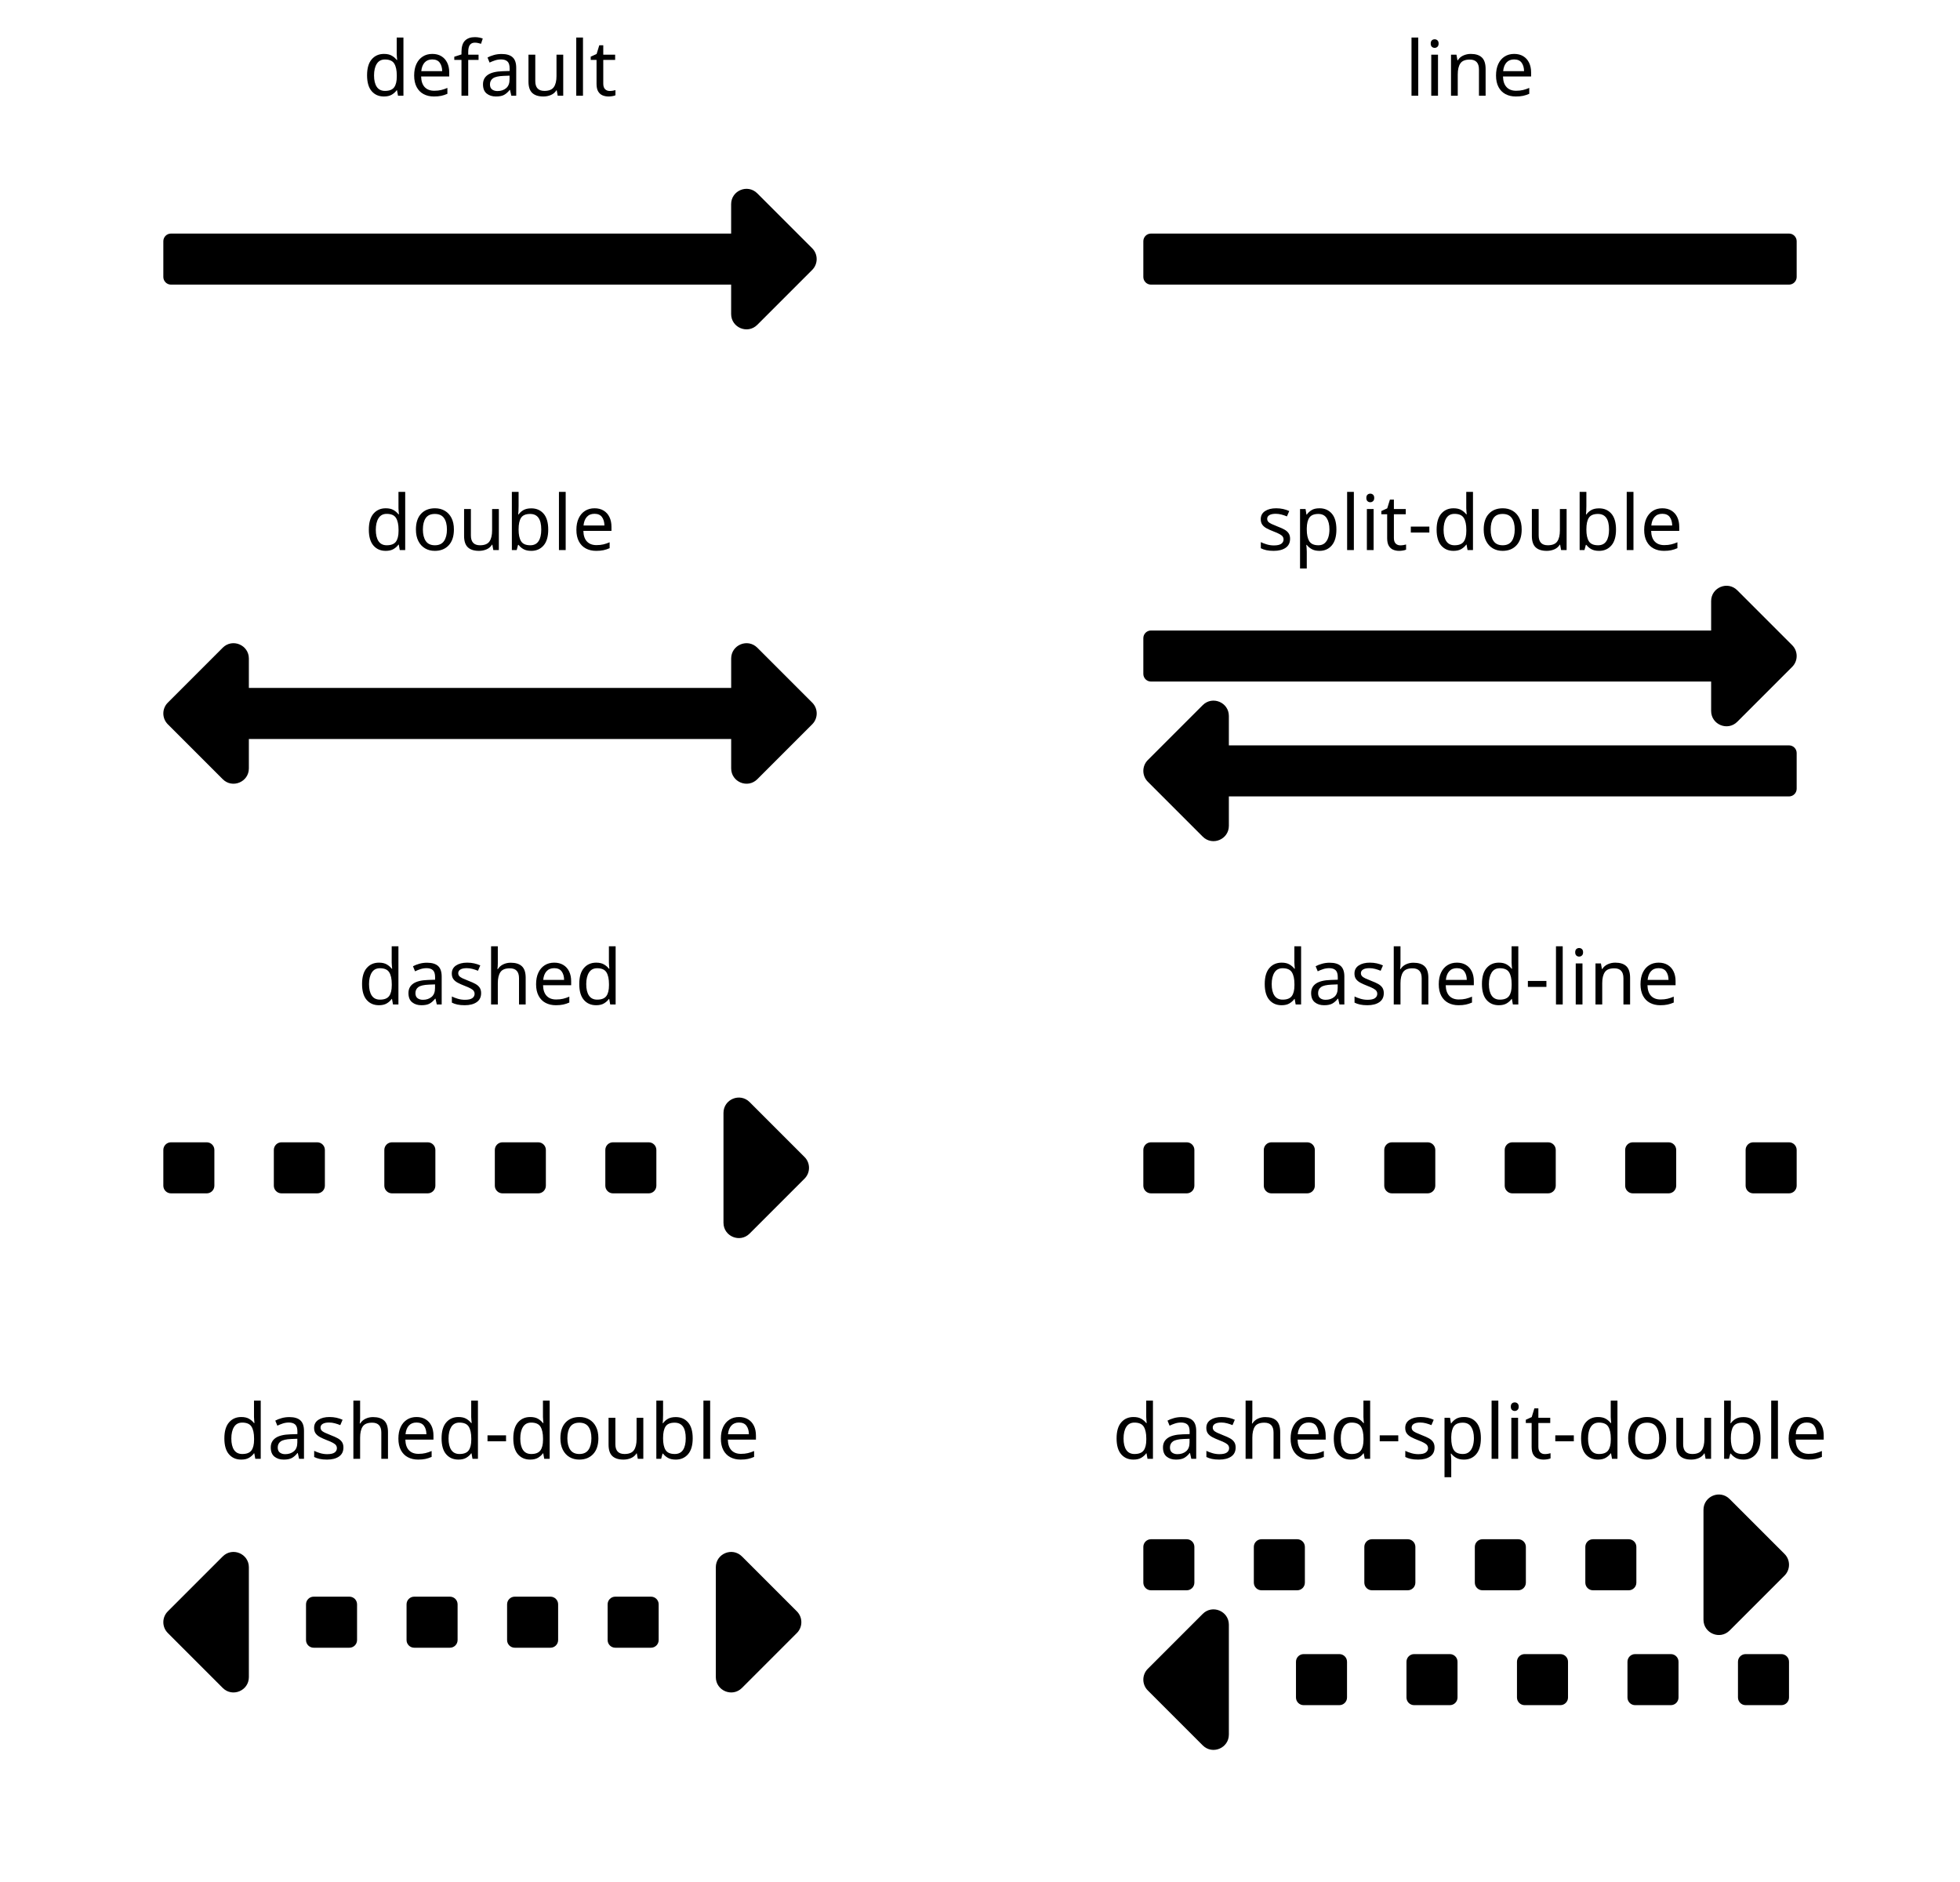
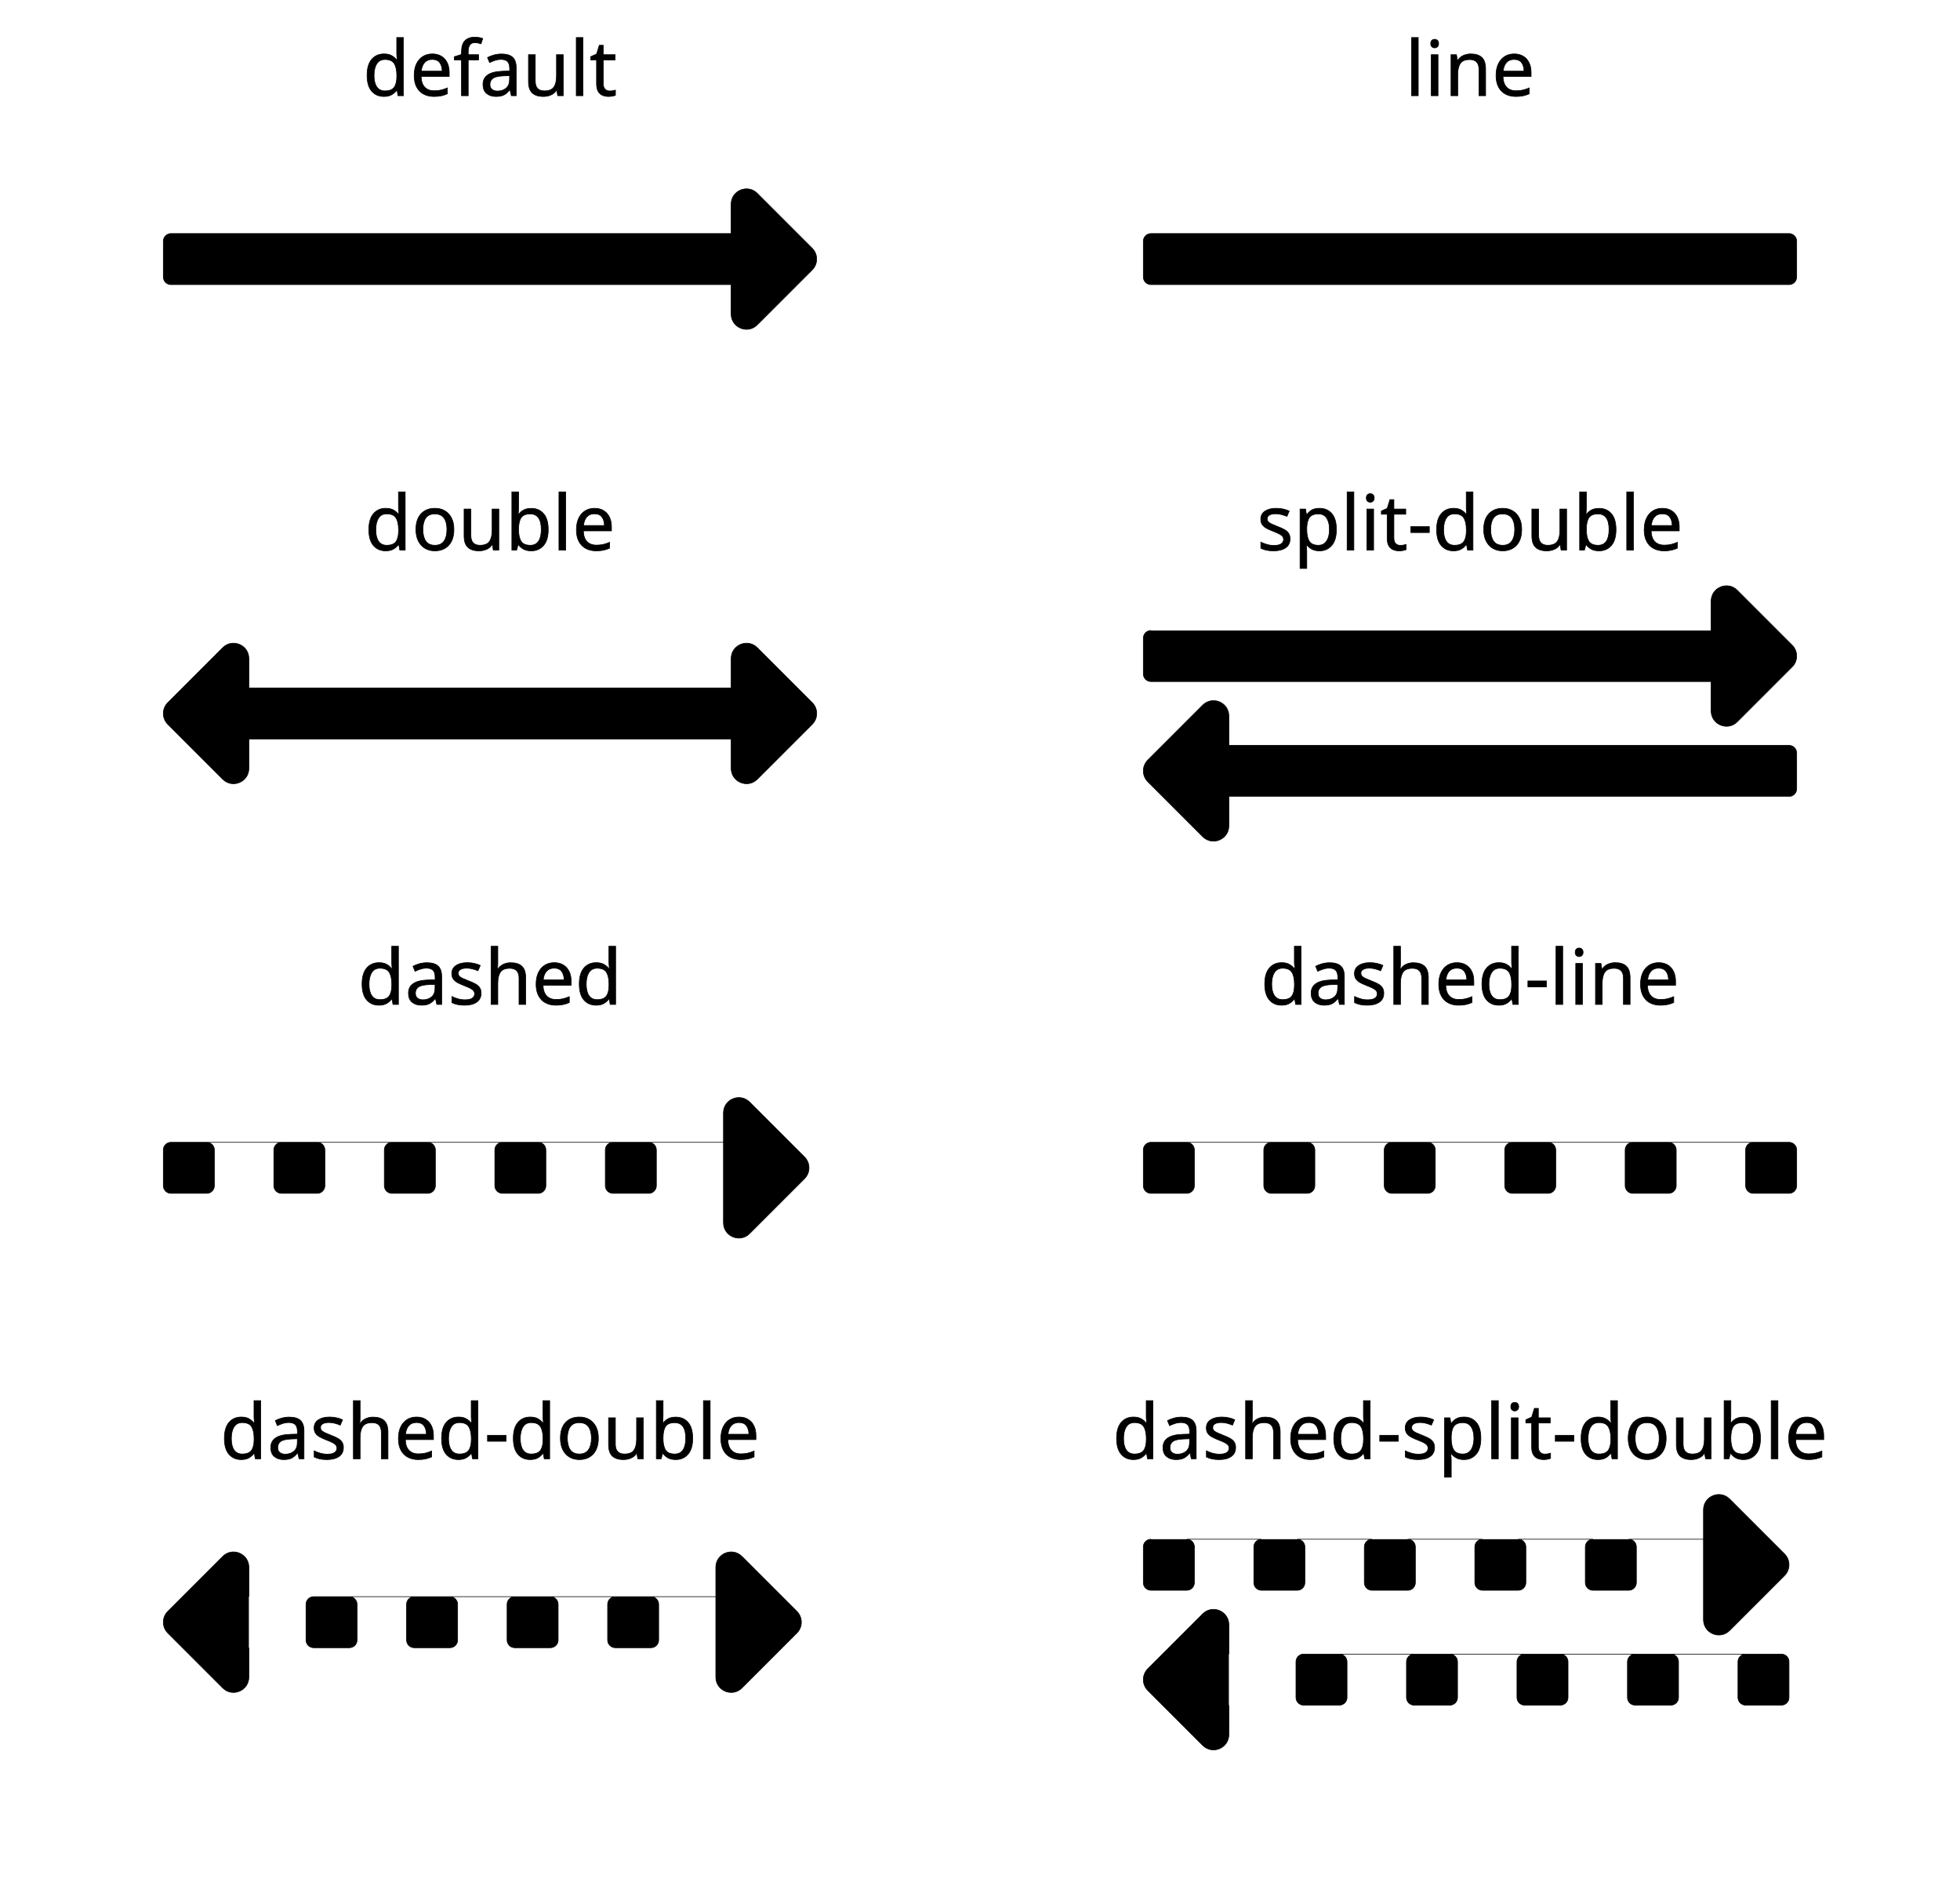
- <svg xmlns="http://www.w3.org/2000/svg" viewBox="0 0 3072 2948" width="384" height="368.5">
+ <svg xmlns="http://www.w3.org/2000/svg" viewBox="0 0 3072 2948" width="384" height="368.5" stroke="black" fill="black">
  <g>
    <g transform="translate(256 150)">
      <path d="M12 216c-6.627 0-12 5.373-12 12v56c0 6.627 5.373 12 12 12h877.941v46.059c0 21.382 25.851 32.09 40.971 16.971 l86.059 -86.059c9.373-9.373 9.373-24.569 0-33.941l-86.059-86.059c-15.119-15.119-40.971-4.411-40.971 16.971v46.059z" />
      <text x="512" y="0" font-family="Verdana" font-size="120" text-anchor="middle">default</text>
    </g>
  </g>
  <g>
    <g transform="translate(1792 150)">
      <path d="M12 216c-6.627 0-12 5.373-12 12v56c0 6.627 5.373 12 12 12h1000c6.627 0 12 -5.373 12 -12v-56c0 -6.627 -5.373 -12 -12 -12z" />
      <text x="512" y="0" font-family="Verdana" font-size="120" text-anchor="middle">line</text>
    </g>
  </g>
  <g>
    <g transform="translate(256 862)">
      <path d="M134.059 216v-46.059c0-21.382-25.851-32.09-40.971-16.971l-86.059 86.059c-9.373 9.373-9.373 24.568 0 33.941l86.059 86.059c15.119 15.119 40.971 4.411 40.971-16.971v-46.059h755.94v46.059c0 21.382 25.851 32.09 40.971 16.971 l86.059 -86.059c9.373-9.373 9.373-24.569 0-33.941l-86.059-86.059c-15.119-15.119-40.971-4.411-40.971 16.971v46.059z" />
      <text x="512" y="0" font-family="Verdana" font-size="120" text-anchor="middle">double</text>
    </g>
  </g>
  <g>
    <g transform="translate(1792 862)">
      <path d="M12 126c-6.627 0-12 5.373-12 12v56c0 6.627 5.373 12 12 12h877.941v46.059c0 21.382 25.851 32.09 40.971 16.971 l86.059 -86.059c9.373-9.373 9.373-24.569 0-33.941l-86.059-86.059c-15.119-15.119-40.971-4.411-40.971 16.971v46.059M134.059 306v-46.059c0-21.382-25.851-32.09-40.971-16.971l-86.059 86.059c-9.373 9.373-9.373 24.568 0 33.941l86.059 86.059c15.119 15.119 40.971 4.411 40.971-16.971v-46.059h877.941c6.627 0 12 -5.373 12 -12v-56c0 -6.627 -5.373 -12 -12 -12z" />
      <text x="512" y="0" font-family="Verdana" font-size="120" text-anchor="middle">split-double</text>
    </g>
  </g>
  <g>
    <g transform="translate(256 1574)">
      <path d="M12 216c-6.627 0-12 5.373-12 12v56c0 6.627 5.373 12 12 12h56c6.627 0 12 -5.373 12 -12v-56c0 -6.627 -5.373 -12 -12 -12h117.188c-6.627 0-12 5.373-12 12v56c0 6.627 5.373 12 12 12h56c6.627 0 12 -5.373 12 -12v-56c0 -6.627 -5.373 -12 -12 -12h117.188c-6.627 0-12 5.373-12 12v56c0 6.627 5.373 12 12 12h56c6.627 0 12 -5.373 12 -12v-56c0 -6.627 -5.373 -12 -12 -12h117.188c-6.627 0-12 5.373-12 12v56c0 6.627 5.373 12 12 12h56c6.627 0 12 -5.373 12 -12v-56c0 -6.627 -5.373 -12 -12 -12h117.188c-6.627 0-12 5.373-12 12v56c0 6.627 5.373 12 12 12h56c6.627 0 12 -5.373 12 -12v-56c0 -6.627 -5.373 -12 -12 -12h117.188v80v46.059c0 21.382 25.851 32.09 40.971 16.971 l86.059 -86.059c9.373-9.373 9.373-24.569 0-33.941l-86.059-86.059c-15.119-15.119-40.971-4.411-40.971 16.971v46.059z" />
      <text x="512" y="0" font-family="Verdana" font-size="120" text-anchor="middle">dashed</text>
    </g>
  </g>
  <g>
    <g transform="translate(1792 1574)">
      <path d="M12 216c-6.627 0-12 5.373-12 12v56c0 6.627 5.373 12 12 12h56c6.627 0 12 -5.373 12 -12v-56c0 -6.627 -5.373 -12 -12 -12h132.8c-6.627 0-12 5.373-12 12v56c0 6.627 5.373 12 12 12h56c6.627 0 12 -5.373 12 -12v-56c0 -6.627 -5.373 -12 -12 -12h132.8c-6.627 0-12 5.373-12 12v56c0 6.627 5.373 12 12 12h56c6.627 0 12 -5.373 12 -12v-56c0 -6.627 -5.373 -12 -12 -12h132.8c-6.627 0-12 5.373-12 12v56c0 6.627 5.373 12 12 12h56c6.627 0 12 -5.373 12 -12v-56c0 -6.627 -5.373 -12 -12 -12h132.8c-6.627 0-12 5.373-12 12v56c0 6.627 5.373 12 12 12h56c6.627 0 12 -5.373 12 -12v-56c0 -6.627 -5.373 -12 -12 -12h132.8c-6.627 0-12 5.373-12 12v56c0 6.627 5.373 12 12 12h56c6.627 0 12 -5.373 12 -12v-56c0 -6.627 -5.373 -12 -12 -12z" />
      <text x="512" y="0" font-family="Verdana" font-size="120" text-anchor="middle">dashed-line</text>
    </g>
  </g>
  <g>
    <g transform="translate(256 2286)">
      <path d="M134.059 216v-46.059c0-21.382-25.851-32.09-40.971-16.971l-86.059 86.059c-9.373 9.373-9.373 24.568 0 33.941l86.059 86.059c15.119 15.119 40.971 4.411 40.971-16.971v-46.059m101.576-80c-6.627 0-12 5.373-12 12v56c0 6.627 5.373 12 12 12h56c6.627 0 12 -5.373 12 -12v-56c0 -6.627 -5.373 -12 -12 -12h101.576c-6.627 0-12 5.373-12 12v56c0 6.627 5.373 12 12 12h56c6.627 0 12 -5.373 12 -12v-56c0 -6.627 -5.373 -12 -12 -12h101.576c-6.627 0-12 5.373-12 12v56c0 6.627 5.373 12 12 12h56c6.627 0 12 -5.373 12 -12v-56c0 -6.627 -5.373 -12 -12 -12h101.576c-6.627 0-12 5.373-12 12v56c0 6.627 5.373 12 12 12h56c6.627 0 12 -5.373 12 -12v-56c0 -6.627 -5.373 -12 -12 -12h101.576v80v46.059c0 21.382 25.851 32.09 40.971 16.971 l86.059 -86.059c9.373-9.373 9.373-24.569 0-33.941l-86.059-86.059c-15.119-15.119-40.971-4.411-40.971 16.971v46.059z" />
      <text x="512" y="0" font-family="Verdana" font-size="120" text-anchor="middle">dashed-double</text>
    </g>
  </g>
  <g>
    <g transform="translate(1792 2286)">
      <path d="M12 126c-6.627 0-12 5.373-12 12v56c0 6.627 5.373 12 12 12h56c6.627 0 12 -5.373 12 -12v-56c0 -6.627 -5.373 -12 -12 -12h117.188c-6.627 0-12 5.373-12 12v56c0 6.627 5.373 12 12 12h56c6.627 0 12 -5.373 12 -12v-56c0 -6.627 -5.373 -12 -12 -12h117.188c-6.627 0-12 5.373-12 12v56c0 6.627 5.373 12 12 12h56c6.627 0 12 -5.373 12 -12v-56c0 -6.627 -5.373 -12 -12 -12h117.188c-6.627 0-12 5.373-12 12v56c0 6.627 5.373 12 12 12h56c6.627 0 12 -5.373 12 -12v-56c0 -6.627 -5.373 -12 -12 -12h117.188c-6.627 0-12 5.373-12 12v56c0 6.627 5.373 12 12 12h56c6.627 0 12 -5.373 12 -12v-56c0 -6.627 -5.373 -12 -12 -12h117.188v80v46.059c0 21.382 25.851 32.09 40.971 16.971 l86.059 -86.059c9.373-9.373 9.373-24.569 0-33.941l-86.059-86.059c-15.119-15.119-40.971-4.411-40.971 16.971v46.059M134.059 306v-46.059c0-21.382-25.851-32.09-40.971-16.971l-86.059 86.059c-9.373 9.373-9.373 24.568 0 33.941l86.059 86.059c15.119 15.119 40.971 4.411 40.971-16.971v-46.059m117.188 -80c-6.627 0-12 5.373-12 12v56c0 6.627 5.373 12 12 12h56c6.627 0 12 -5.373 12 -12v-56c0 -6.627 -5.373 -12 -12 -12h117.188c-6.627 0-12 5.373-12 12v56c0 6.627 5.373 12 12 12h56c6.627 0 12 -5.373 12 -12v-56c0 -6.627 -5.373 -12 -12 -12h117.188c-6.627 0-12 5.373-12 12v56c0 6.627 5.373 12 12 12h56c6.627 0 12 -5.373 12 -12v-56c0 -6.627 -5.373 -12 -12 -12h117.188c-6.627 0-12 5.373-12 12v56c0 6.627 5.373 12 12 12h56c6.627 0 12 -5.373 12 -12v-56c0 -6.627 -5.373 -12 -12 -12h117.188c-6.627 0-12 5.373-12 12v56c0 6.627 5.373 12 12 12h56c6.627 0 12 -5.373 12 -12v-56c0 -6.627 -5.373 -12 -12 -12z" />
      <text x="512" y="0" font-family="Verdana" font-size="120" text-anchor="middle">dashed-split-double</text>
    </g>
  </g>
</svg>
